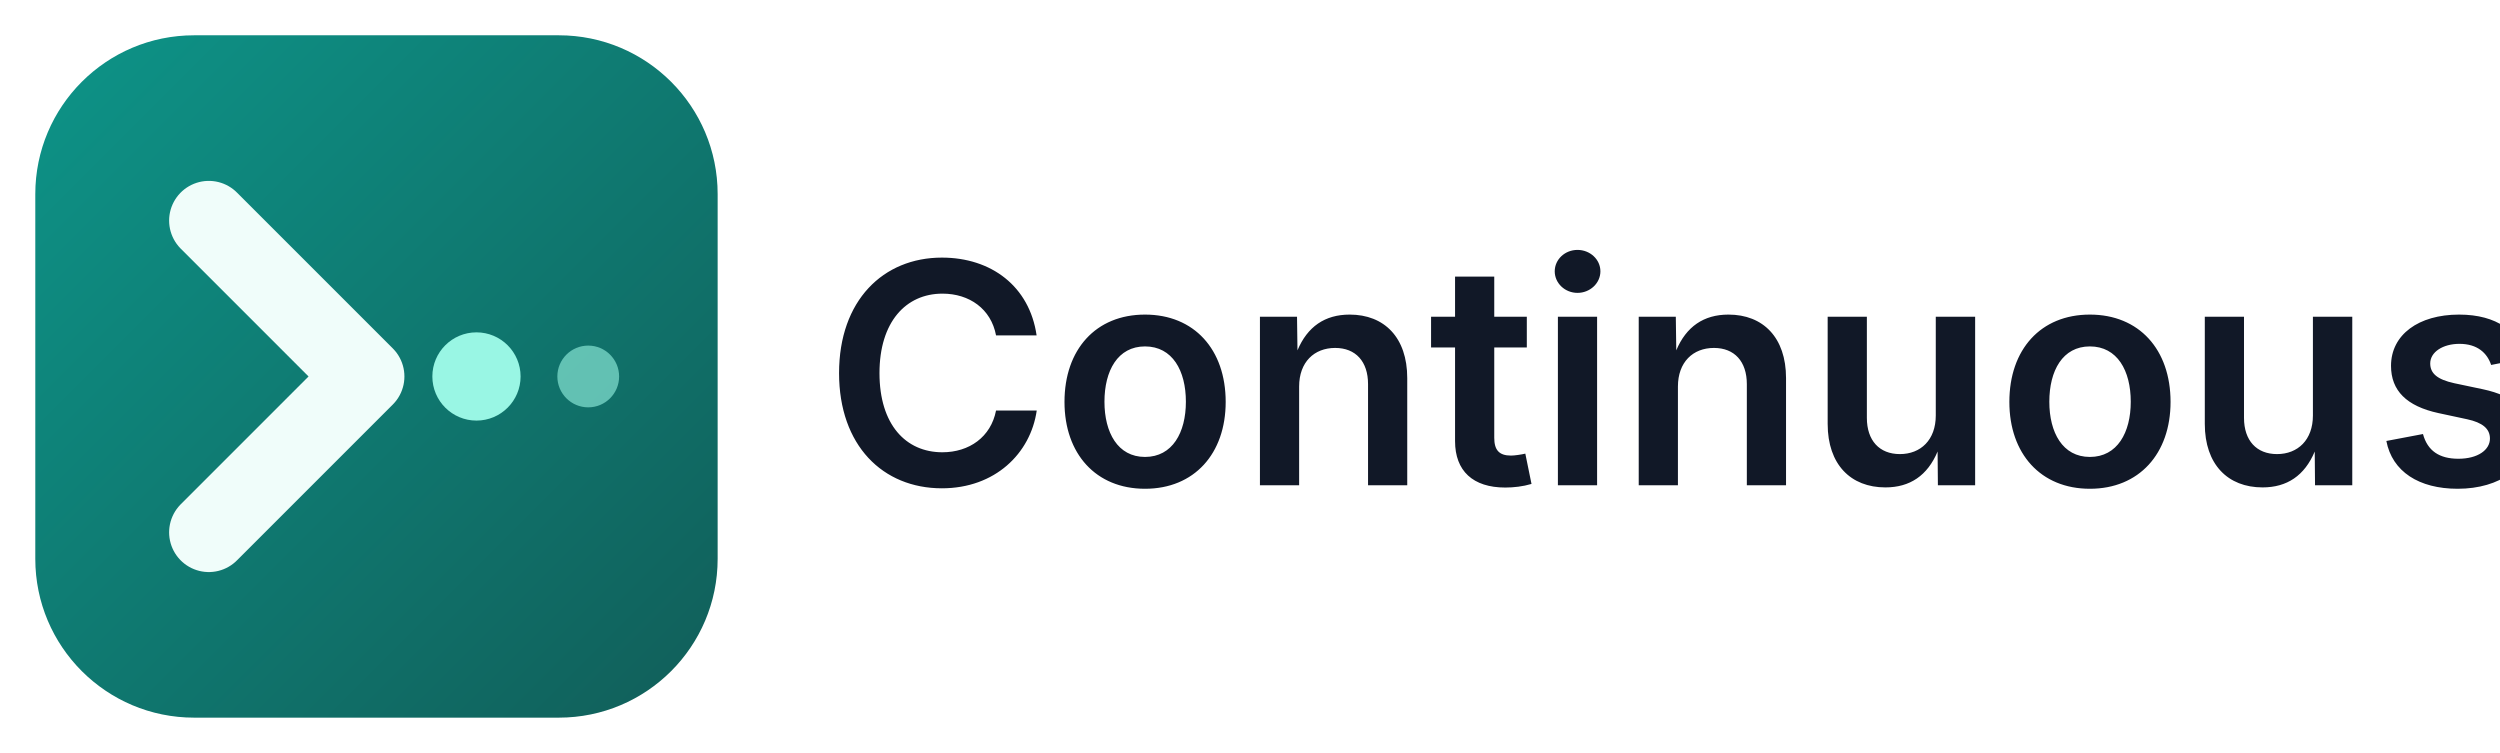
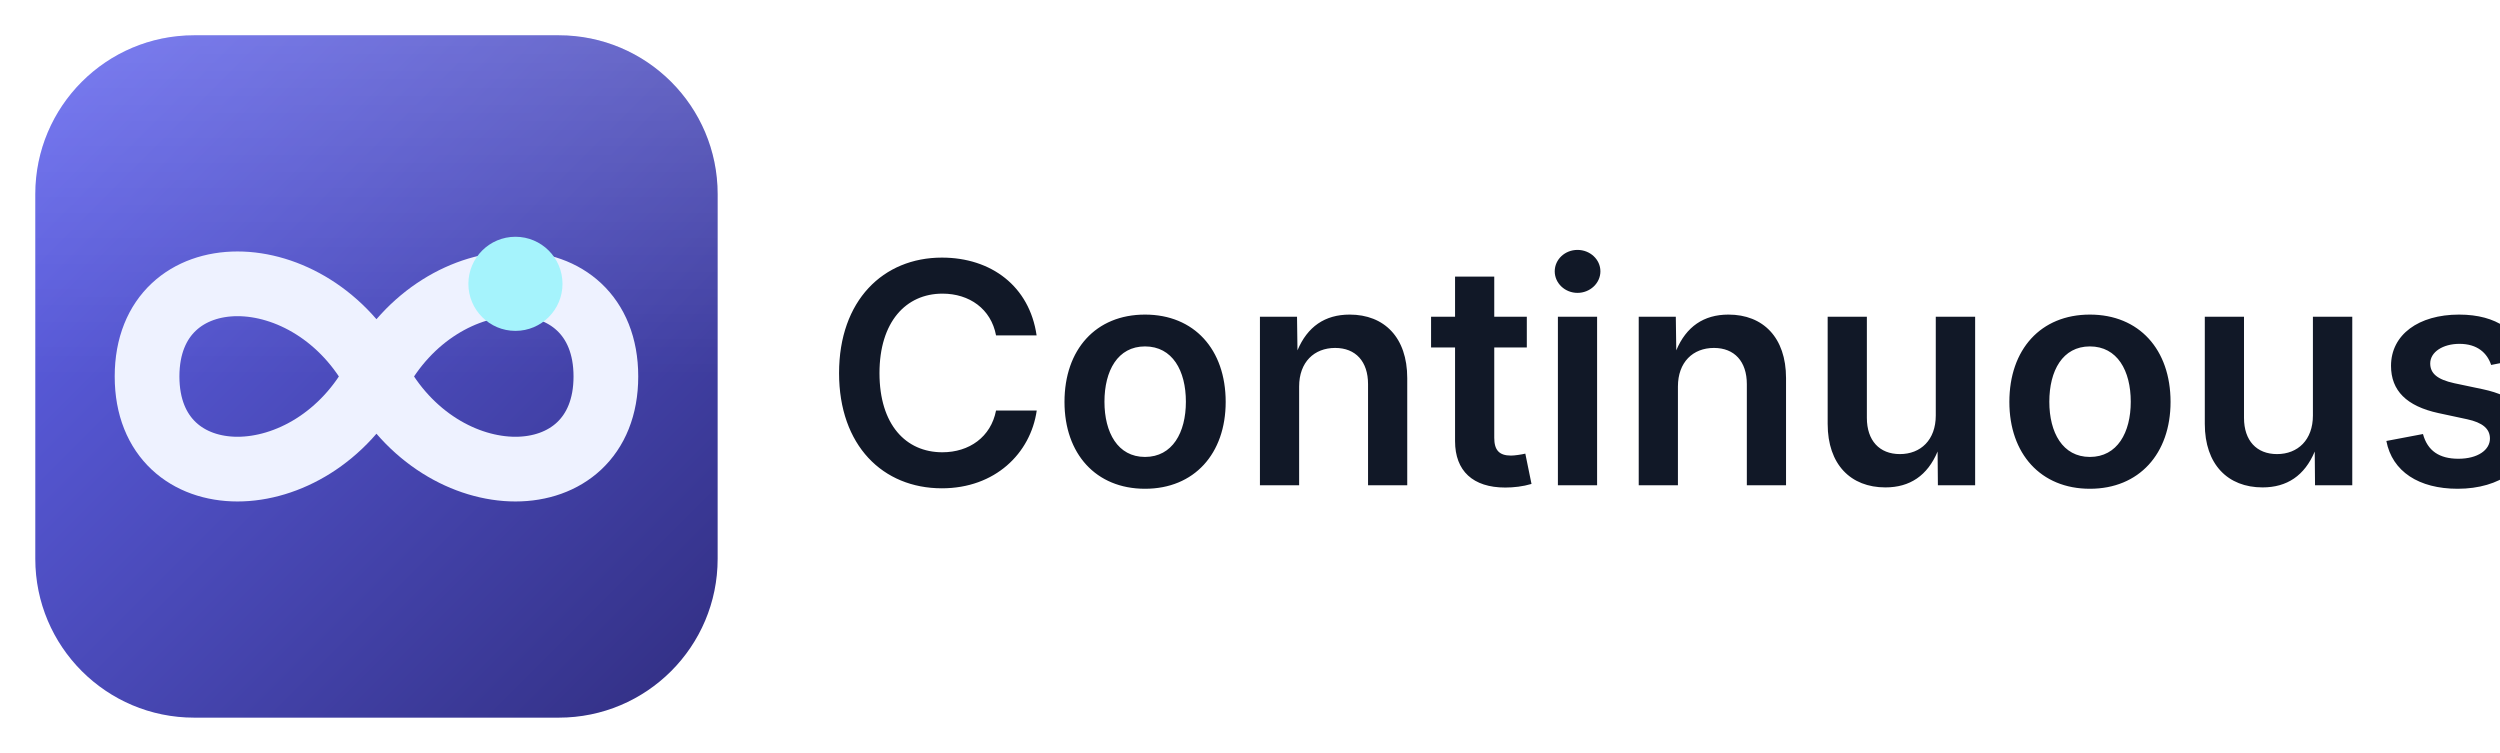
<svg xmlns="http://www.w3.org/2000/svg" viewBox="0 0 1700 512" width="1700" height="512" role="img" aria-label="Continuous">
  <defs>
    <linearGradient id="bg" x1="0" y1="0" x2="1" y2="1">
-       <stop offset="0" stop-color="#0D9488" />
-       <stop offset="1" stop-color="#115E59" />
+       <stop offset="0" stop-color="#6366F1" />
+       <stop offset="1" stop-color="#312E81" />
+     </linearGradient>
+     <linearGradient id="shine" x1="0" y1="0" x2="0" y2="1">
+       <stop offset="0" stop-color="#FFFFFF" stop-opacity="0.16" />
+       <stop offset="0.5" stop-color="#FFFFFF" stop-opacity="0" />
    </linearGradient>
  </defs>
  <rect x="24" y="24" width="464" height="464" rx="108" fill="url(#bg)" />
-   <path d="M142 150 L248 256 L142 362" fill="none" stroke="#F0FDFA" stroke-width="54" stroke-linecap="round" stroke-linejoin="round" />
-   <circle cx="324" cy="256" r="30" fill="#99F6E4" />
-   <circle cx="400" cy="256" r="21" fill="#99F6E4" fill-opacity="0.6" />
+   <rect x="24" y="24" width="464" height="464" rx="108" fill="url(#shine)" />
+   <path d="M256 256 C300 172 412 172 412 256 C412 340 300 340 256 256 C212 172 100 172 100 256 C100 340 212 340 256 256 Z" fill="none" stroke="#EEF2FF" stroke-width="44" stroke-linecap="round" stroke-linejoin="round" />
+   <circle cx="350.5" cy="193" r="32" fill="#A5F3FC" />
  <text x="560" y="330" fill="#111827" font-family="system-ui, -apple-system, 'Segoe UI', sans-serif" font-size="210" font-weight="600">Continuous</text>
</svg>
